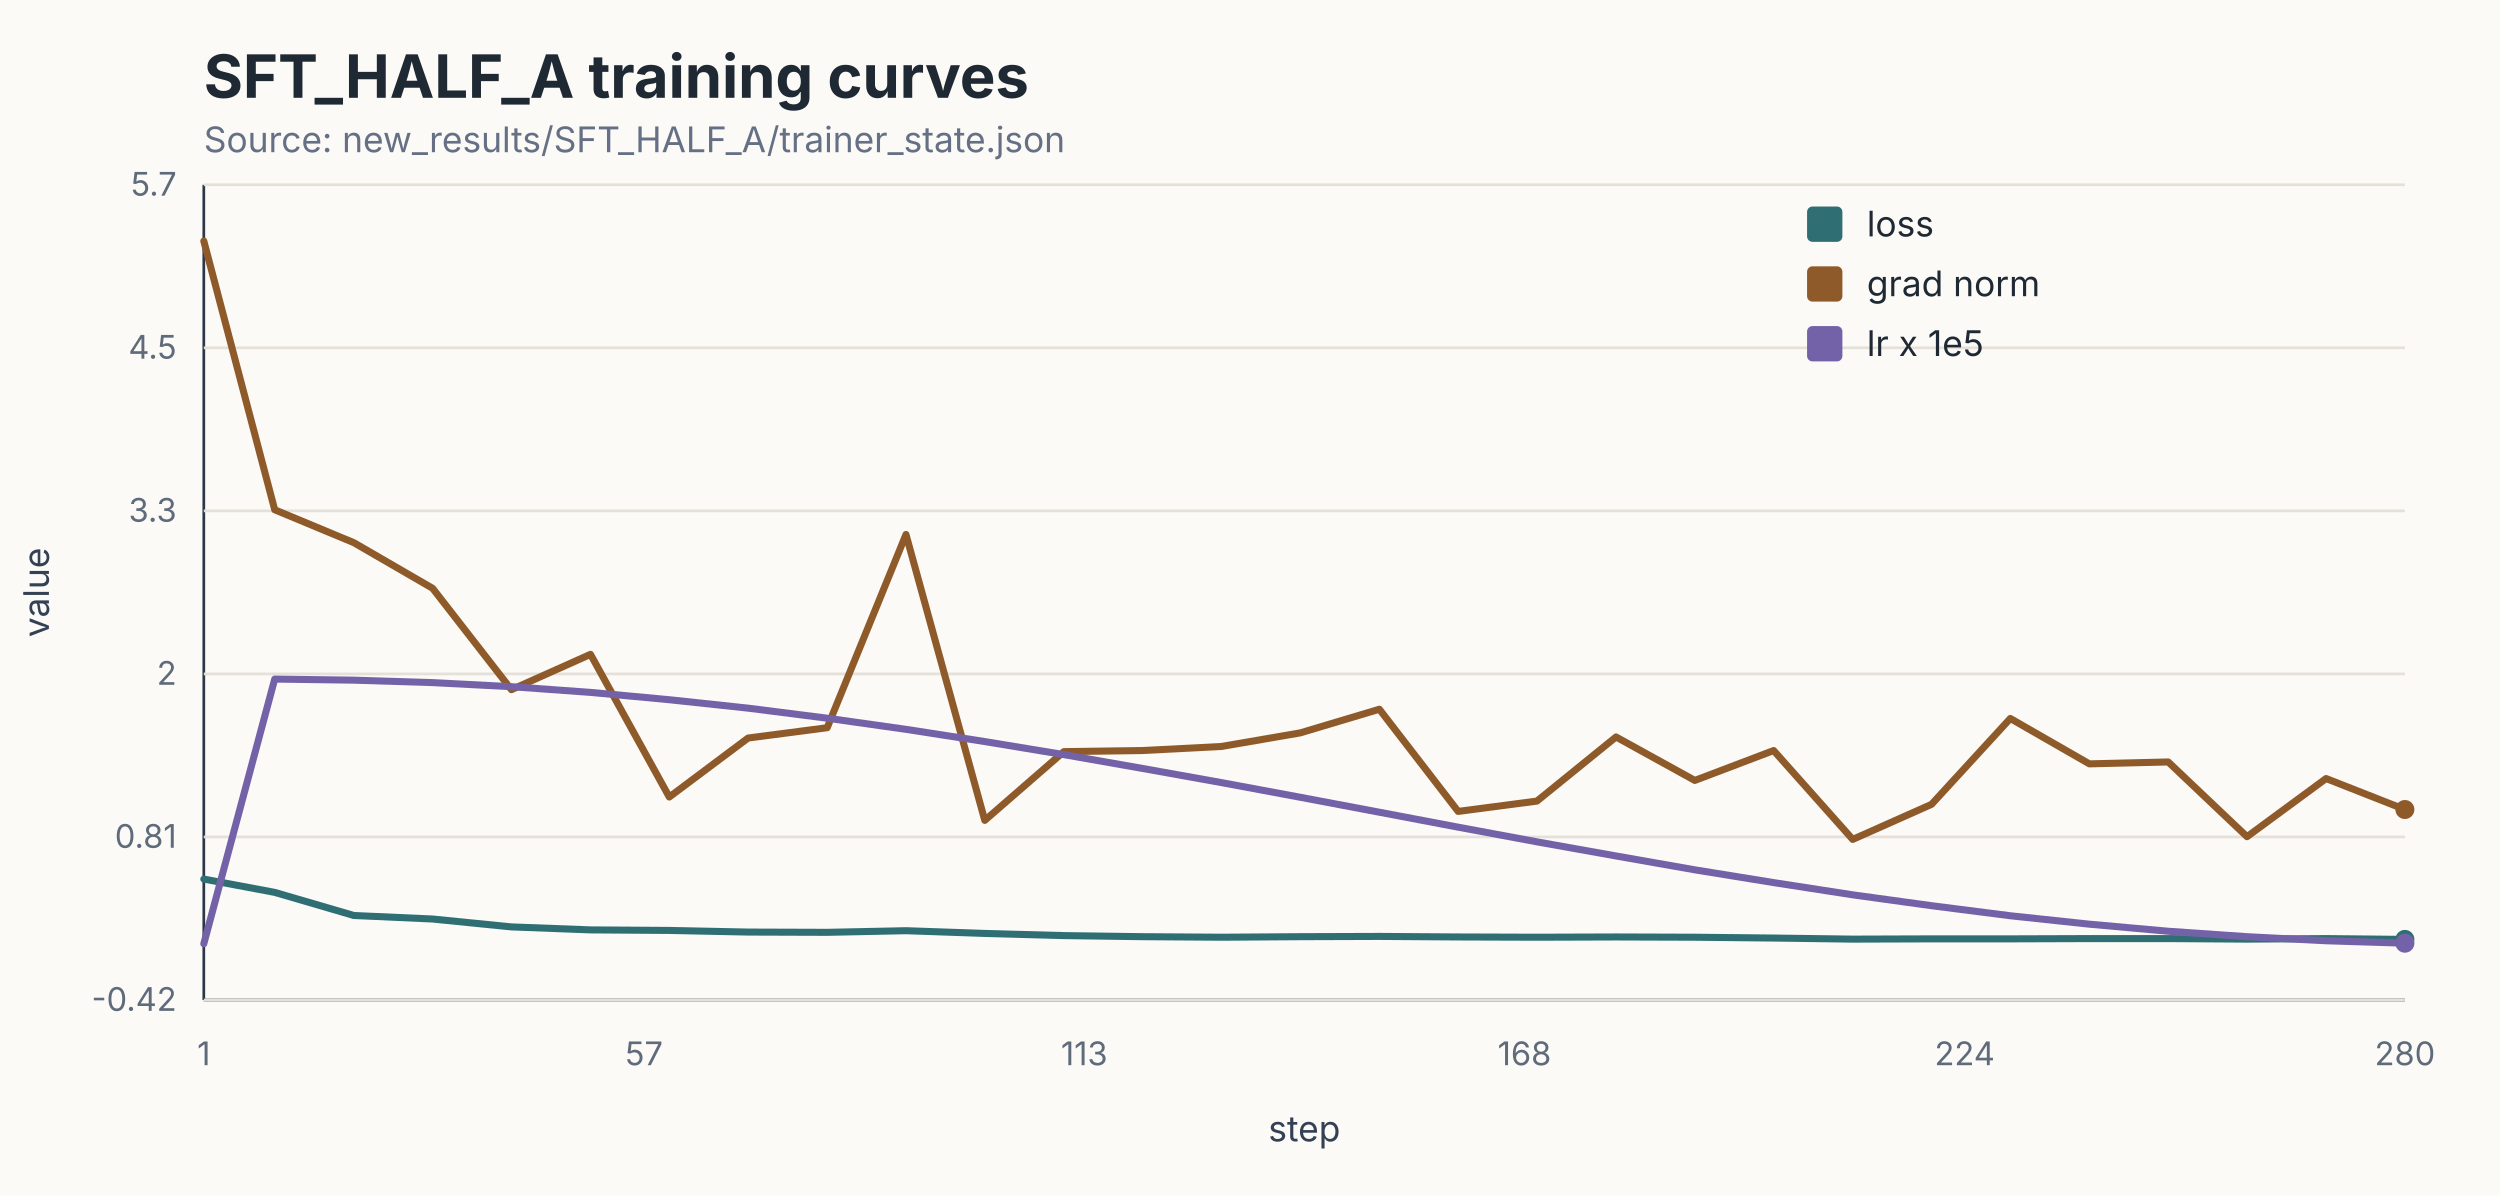
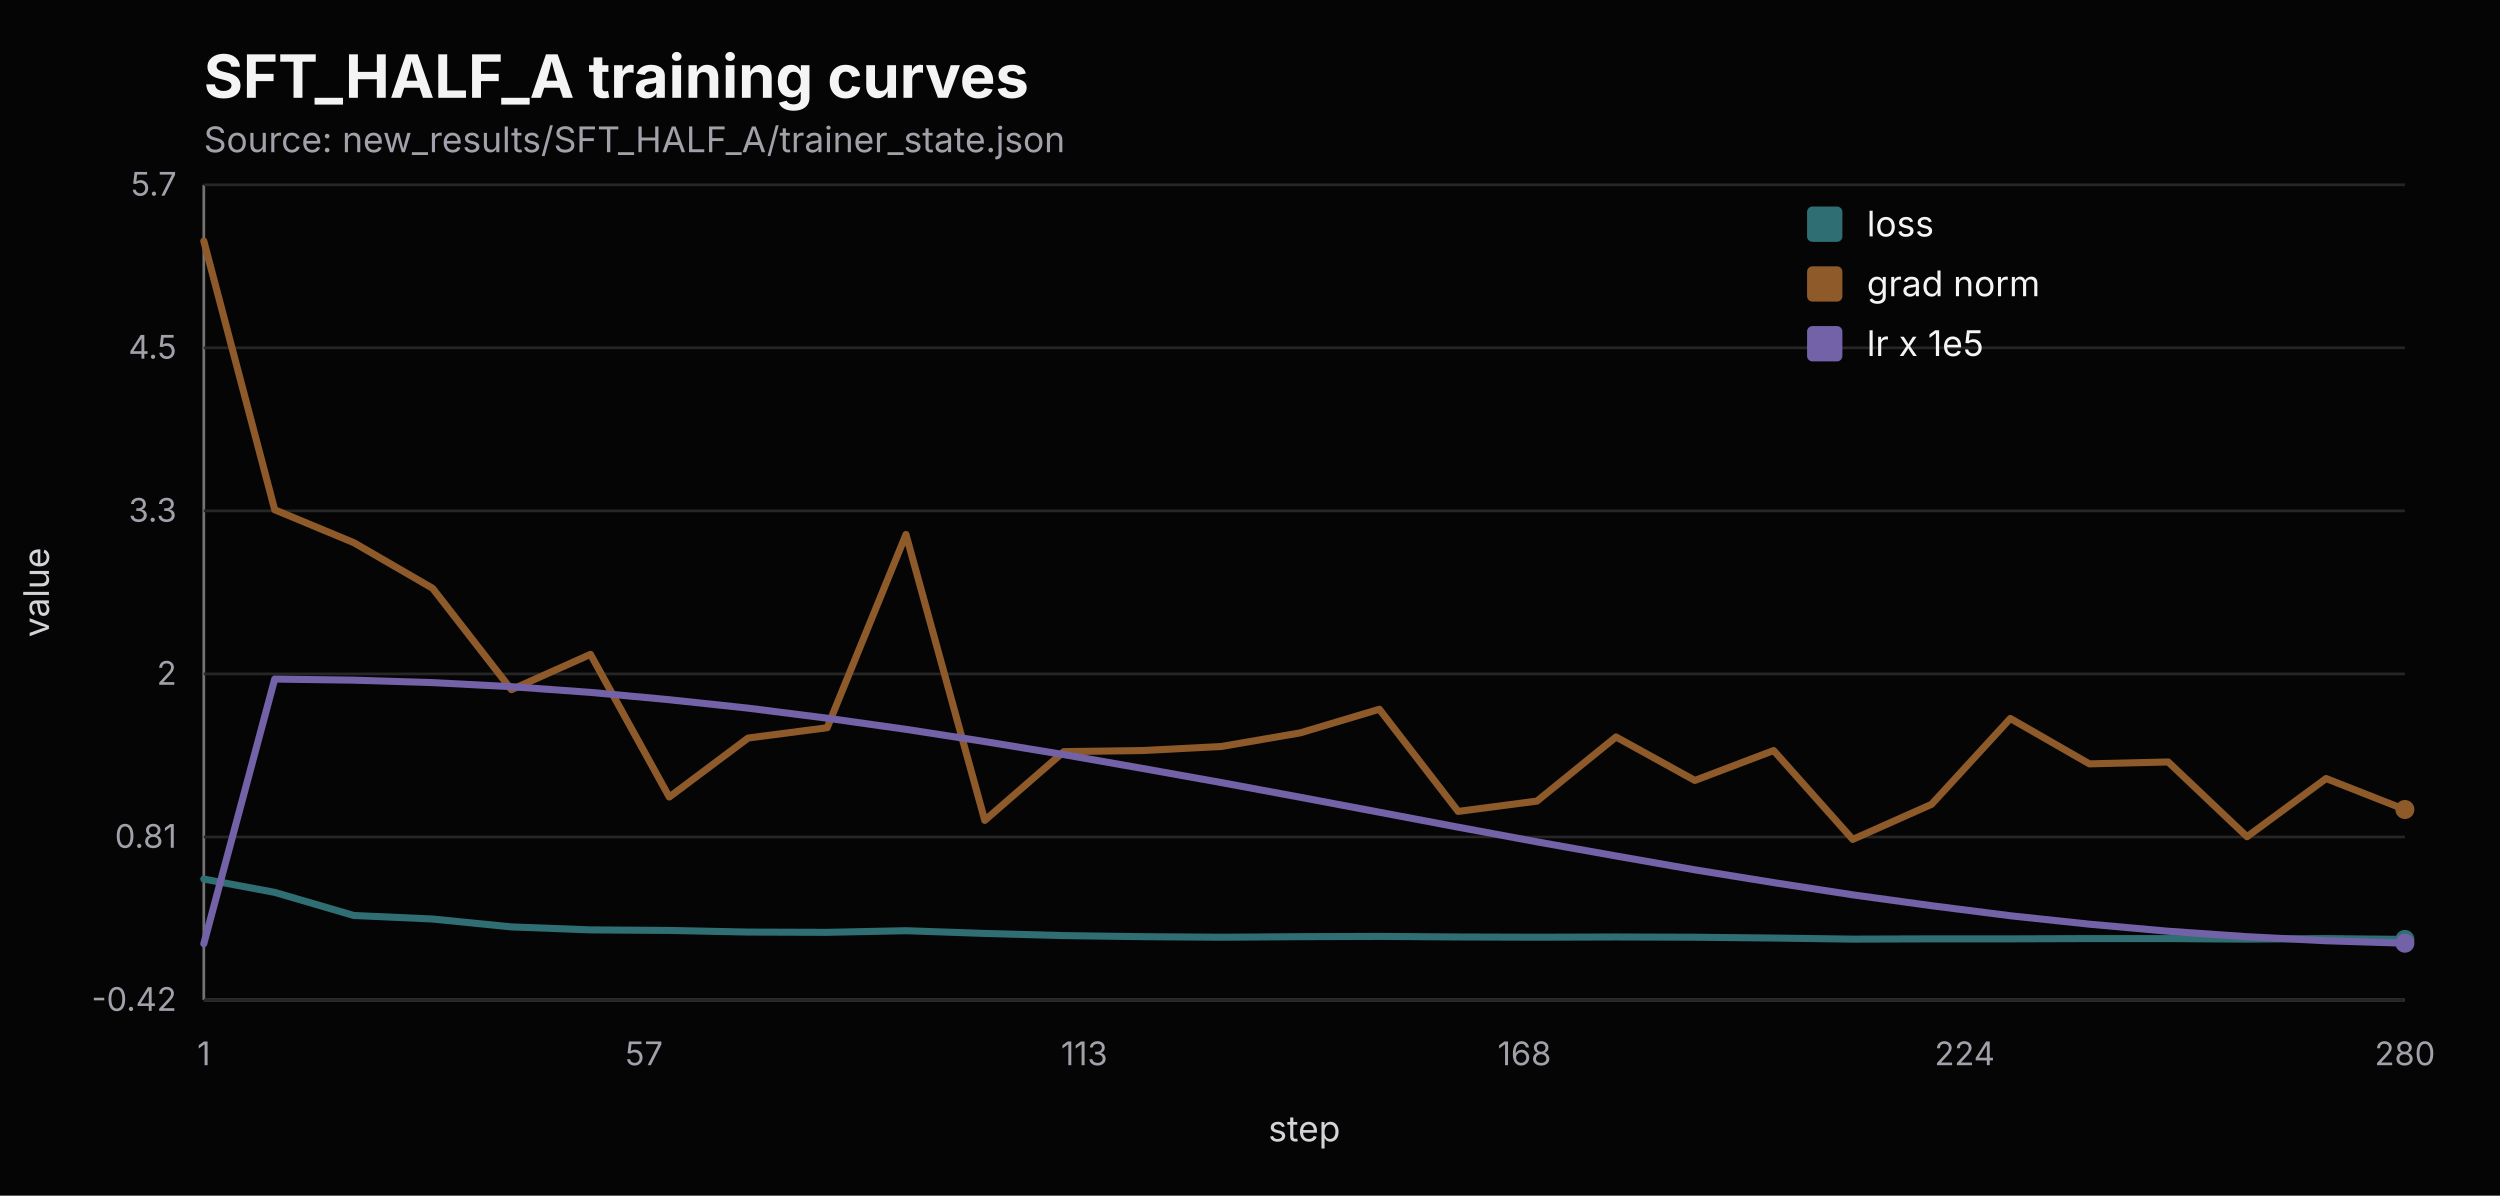
<svg xmlns="http://www.w3.org/2000/svg" width="920" height="440" viewBox="0 0 920 440">
-   <rect width="100%" height="100%" fill="#fbfaf7" />
-   <text x="75" y="36" font-family="Inter, Arial, sans-serif" font-size="22" font-weight="700" fill="#1f2933">SFT_HALF_A training curves</text>
-   <text x="75" y="56" font-family="Inter, Arial, sans-serif" font-size="13" fill="#667085">Source: new_results/SFT_HALF_A/trainer_state.json</text>
-   <line x1="75" y1="368" x2="885" y2="368" stroke="#2d3748" />
-   <line x1="75" y1="68" x2="75" y2="368" stroke="#2d3748" />
-   <line x1="75" y1="368.0" x2="885" y2="368.0" stroke="#e5e0d8" />
-   <text x="65" y="372.0" text-anchor="end" font-family="Inter, Arial, sans-serif" font-size="12" fill="#5f6b7a">-0.42</text>
-   <line x1="75" y1="308.0" x2="885" y2="308.0" stroke="#e5e0d8" />
-   <text x="65" y="312.0" text-anchor="end" font-family="Inter, Arial, sans-serif" font-size="12" fill="#5f6b7a">0.81</text>
-   <line x1="75" y1="248.0" x2="885" y2="248.0" stroke="#e5e0d8" />
-   <text x="65" y="252.0" text-anchor="end" font-family="Inter, Arial, sans-serif" font-size="12" fill="#5f6b7a">2</text>
-   <line x1="75" y1="188.0" x2="885" y2="188.0" stroke="#e5e0d8" />
-   <text x="65" y="192.0" text-anchor="end" font-family="Inter, Arial, sans-serif" font-size="12" fill="#5f6b7a">3.3</text>
-   <line x1="75" y1="128.0" x2="885" y2="128.0" stroke="#e5e0d8" />
-   <text x="65" y="132.0" text-anchor="end" font-family="Inter, Arial, sans-serif" font-size="12" fill="#5f6b7a">4.5</text>
-   <line x1="75" y1="68.0" x2="885" y2="68.0" stroke="#e5e0d8" />
-   <text x="65" y="72.0" text-anchor="end" font-family="Inter, Arial, sans-serif" font-size="12" fill="#5f6b7a">5.7</text>
-   <text x="75.0" y="392" text-anchor="middle" font-family="Inter, Arial, sans-serif" font-size="12" fill="#5f6b7a">1</text>
-   <text x="237.0" y="392" text-anchor="middle" font-family="Inter, Arial, sans-serif" font-size="12" fill="#5f6b7a">57</text>
-   <text x="399.0" y="392" text-anchor="middle" font-family="Inter, Arial, sans-serif" font-size="12" fill="#5f6b7a">113</text>
-   <text x="561.0" y="392" text-anchor="middle" font-family="Inter, Arial, sans-serif" font-size="12" fill="#5f6b7a">168</text>
-   <text x="723.0" y="392" text-anchor="middle" font-family="Inter, Arial, sans-serif" font-size="12" fill="#5f6b7a">224</text>
-   <text x="885.0" y="392" text-anchor="middle" font-family="Inter, Arial, sans-serif" font-size="12" fill="#5f6b7a">280</text>
-   <text x="480.0" y="420" text-anchor="middle" font-family="Inter, Arial, sans-serif" font-size="13" fill="#344054">step</text>
-   <text x="18" y="218.0" text-anchor="middle" transform="rotate(-90 18 218.0)" font-family="Inter, Arial, sans-serif" font-size="13" fill="#344054">value</text>
+   <rect width="100%" height="100%" fill="#050505" />
+   <text x="75" y="36" font-family="Inter, Arial, sans-serif" font-size="22" font-weight="700" fill="#f4f4f5">SFT_HALF_A training curves</text>
+   <text x="75" y="56" font-family="Inter, Arial, sans-serif" font-size="13" fill="#a1a1aa">Source: new_results/SFT_HALF_A/trainer_state.json</text>
+   <line x1="75" y1="368" x2="885" y2="368" stroke="#737373" />
+   <line x1="75" y1="68" x2="75" y2="368" stroke="#737373" />
+   <line x1="75" y1="368.0" x2="885" y2="368.0" stroke="#262626" />
+   <text x="65" y="372.0" text-anchor="end" font-family="Inter, Arial, sans-serif" font-size="12" fill="#a1a1aa">-0.42</text>
+   <line x1="75" y1="308.0" x2="885" y2="308.0" stroke="#262626" />
+   <text x="65" y="312.0" text-anchor="end" font-family="Inter, Arial, sans-serif" font-size="12" fill="#a1a1aa">0.81</text>
+   <line x1="75" y1="248.0" x2="885" y2="248.0" stroke="#262626" />
+   <text x="65" y="252.0" text-anchor="end" font-family="Inter, Arial, sans-serif" font-size="12" fill="#a1a1aa">2</text>
+   <line x1="75" y1="188.0" x2="885" y2="188.0" stroke="#262626" />
+   <text x="65" y="192.0" text-anchor="end" font-family="Inter, Arial, sans-serif" font-size="12" fill="#a1a1aa">3.3</text>
+   <line x1="75" y1="128.0" x2="885" y2="128.0" stroke="#262626" />
+   <text x="65" y="132.0" text-anchor="end" font-family="Inter, Arial, sans-serif" font-size="12" fill="#a1a1aa">4.5</text>
+   <line x1="75" y1="68.0" x2="885" y2="68.0" stroke="#262626" />
+   <text x="65" y="72.0" text-anchor="end" font-family="Inter, Arial, sans-serif" font-size="12" fill="#a1a1aa">5.7</text>
+   <text x="75.0" y="392" text-anchor="middle" font-family="Inter, Arial, sans-serif" font-size="12" fill="#a1a1aa">1</text>
+   <text x="237.0" y="392" text-anchor="middle" font-family="Inter, Arial, sans-serif" font-size="12" fill="#a1a1aa">57</text>
+   <text x="399.0" y="392" text-anchor="middle" font-family="Inter, Arial, sans-serif" font-size="12" fill="#a1a1aa">113</text>
+   <text x="561.0" y="392" text-anchor="middle" font-family="Inter, Arial, sans-serif" font-size="12" fill="#a1a1aa">168</text>
+   <text x="723.0" y="392" text-anchor="middle" font-family="Inter, Arial, sans-serif" font-size="12" fill="#a1a1aa">224</text>
+   <text x="885.0" y="392" text-anchor="middle" font-family="Inter, Arial, sans-serif" font-size="12" fill="#a1a1aa">280</text>
+   <text x="480.0" y="420" text-anchor="middle" font-family="Inter, Arial, sans-serif" font-size="13" fill="#d4d4d8">step</text>
+   <text x="18" y="218.0" text-anchor="middle" transform="rotate(-90 18 218.0)" font-family="Inter, Arial, sans-serif" font-size="13" fill="#d4d4d8">value</text>
  <path d="M75.0,323.5 L101.1,328.4 L130.2,336.9 L159.2,338.2 L188.2,341.1 L217.3,342.2 L246.3,342.4 L275.3,343.0 L304.4,343.1 L333.4,342.5 L362.4,343.5 L391.5,344.3 L420.5,344.7 L449.5,344.9 L478.5,344.7 L507.6,344.6 L536.6,344.8 L565.6,344.9 L594.7,344.8 L623.7,344.9 L652.7,345.2 L681.8,345.6 L710.8,345.5 L739.8,345.5 L768.9,345.4 L797.9,345.4 L826.9,345.6 L856.0,345.4 L885.0,345.7" fill="none" stroke="#2f6f73" stroke-width="2.6" stroke-linejoin="round" stroke-linecap="round" />
  <circle cx="885.0" cy="345.7" r="3.5" fill="#2f6f73" />
  <rect x="665" y="76" width="13" height="13" fill="#2f6f73" rx="2" />
-   <text x="687" y="87" font-family="Inter, Arial, sans-serif" font-size="13" fill="#1f2933">loss</text>
+   <text x="687" y="87" font-family="Inter, Arial, sans-serif" font-size="13" fill="#f4f4f5">loss</text>
  <path d="M75.0,88.7 L101.1,187.6 L130.2,199.7 L159.2,216.5 L188.2,253.8 L217.3,240.8 L246.3,293.3 L275.3,271.6 L304.4,267.8 L333.4,196.7 L362.4,301.9 L391.5,276.6 L420.5,276.2 L449.5,274.7 L478.5,269.7 L507.6,261.0 L536.6,298.6 L565.6,294.8 L594.7,271.2 L623.7,287.2 L652.7,276.2 L681.8,308.9 L710.8,296.0 L739.8,264.4 L768.9,281.1 L797.9,280.4 L826.9,307.9 L856.0,286.5 L885.0,297.9" fill="none" stroke="#8f5a2a" stroke-width="2.6" stroke-linejoin="round" stroke-linecap="round" />
  <circle cx="885.0" cy="297.9" r="3.5" fill="#8f5a2a" />
  <rect x="665" y="98" width="13" height="13" fill="#8f5a2a" rx="2" />
-   <text x="687" y="109" font-family="Inter, Arial, sans-serif" font-size="13" fill="#1f2933">grad norm</text>
+   <text x="687" y="109" font-family="Inter, Arial, sans-serif" font-size="13" fill="#f4f4f5">grad norm</text>
  <path d="M75.0,347.3 L101.1,249.9 L130.2,250.3 L159.2,251.2 L188.2,252.7 L217.3,254.8 L246.3,257.5 L275.3,260.6 L304.4,264.3 L333.4,268.4 L362.4,272.9 L391.5,277.7 L420.5,282.8 L449.5,288.0 L478.5,293.4 L507.6,298.9 L536.6,304.4 L565.6,309.8 L594.7,315.0 L623.7,320.1 L652.7,324.8 L681.8,329.3 L710.8,333.3 L739.8,337.0 L768.9,340.1 L797.9,342.7 L826.9,344.7 L856.0,346.2 L885.0,347.1" fill="none" stroke="#7462a8" stroke-width="2.6" stroke-linejoin="round" stroke-linecap="round" />
  <circle cx="885.0" cy="347.1" r="3.5" fill="#7462a8" />
  <rect x="665" y="120" width="13" height="13" fill="#7462a8" rx="2" />
-   <text x="687" y="131" font-family="Inter, Arial, sans-serif" font-size="13" fill="#1f2933">lr x 1e5</text>
+   <text x="687" y="131" font-family="Inter, Arial, sans-serif" font-size="13" fill="#f4f4f5">lr x 1e5</text>
</svg>
